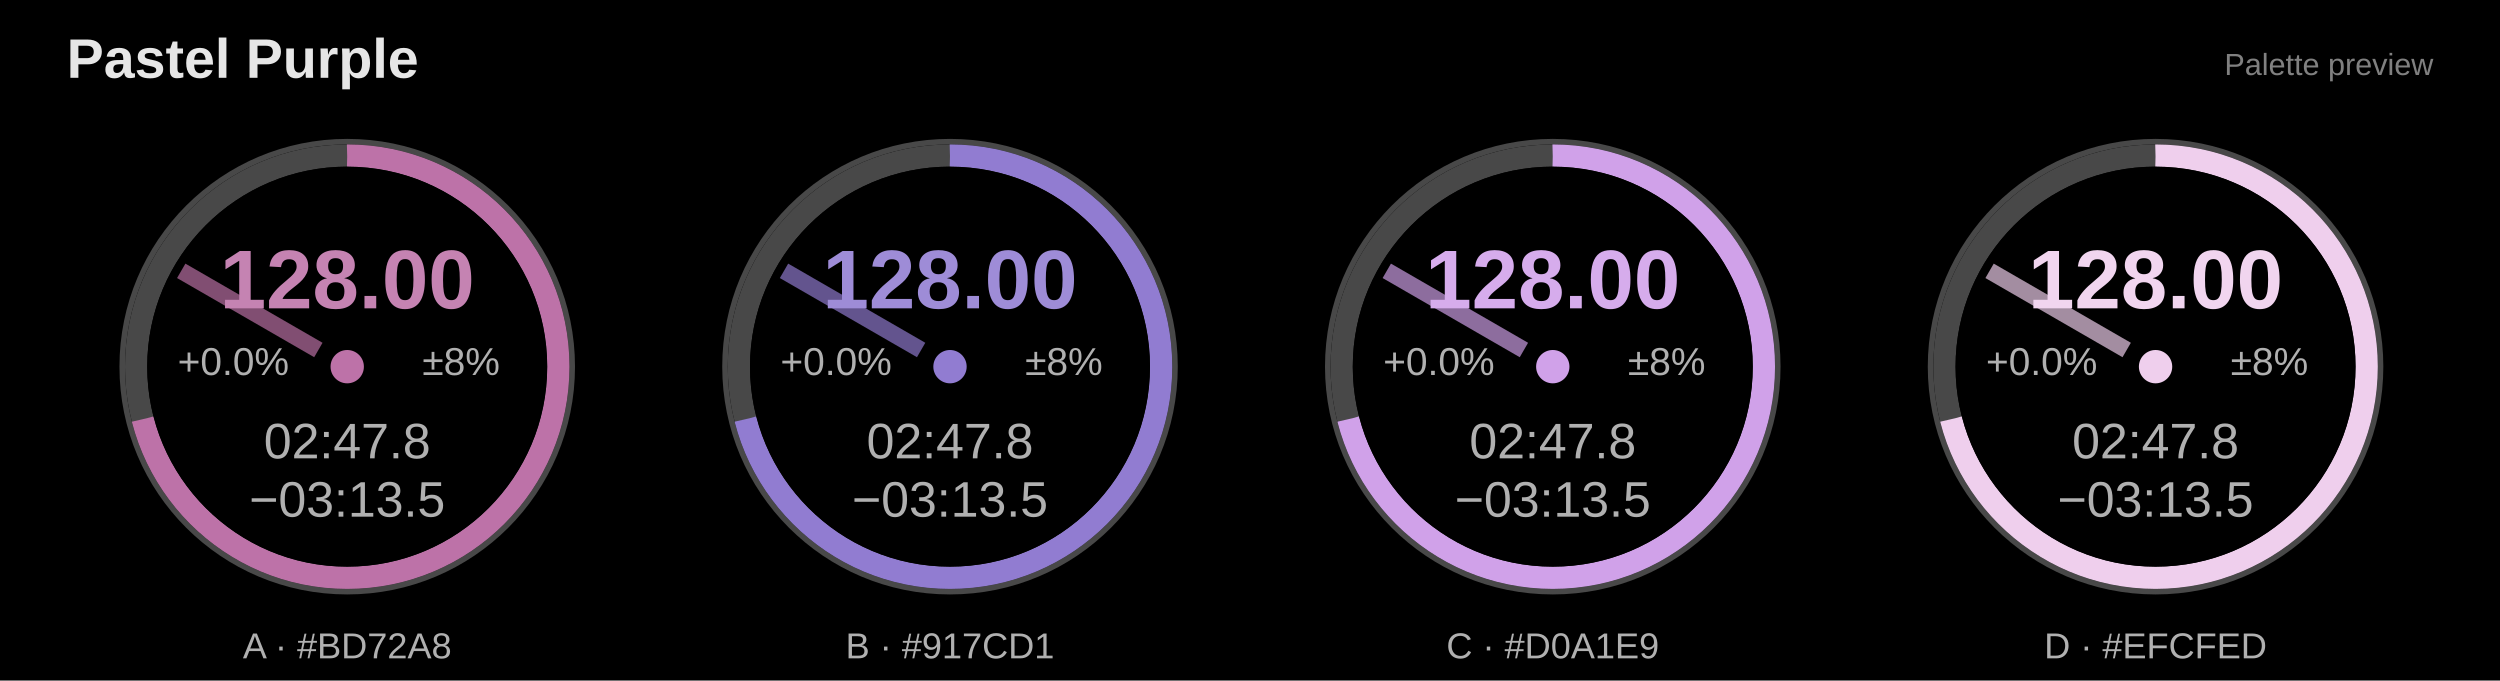
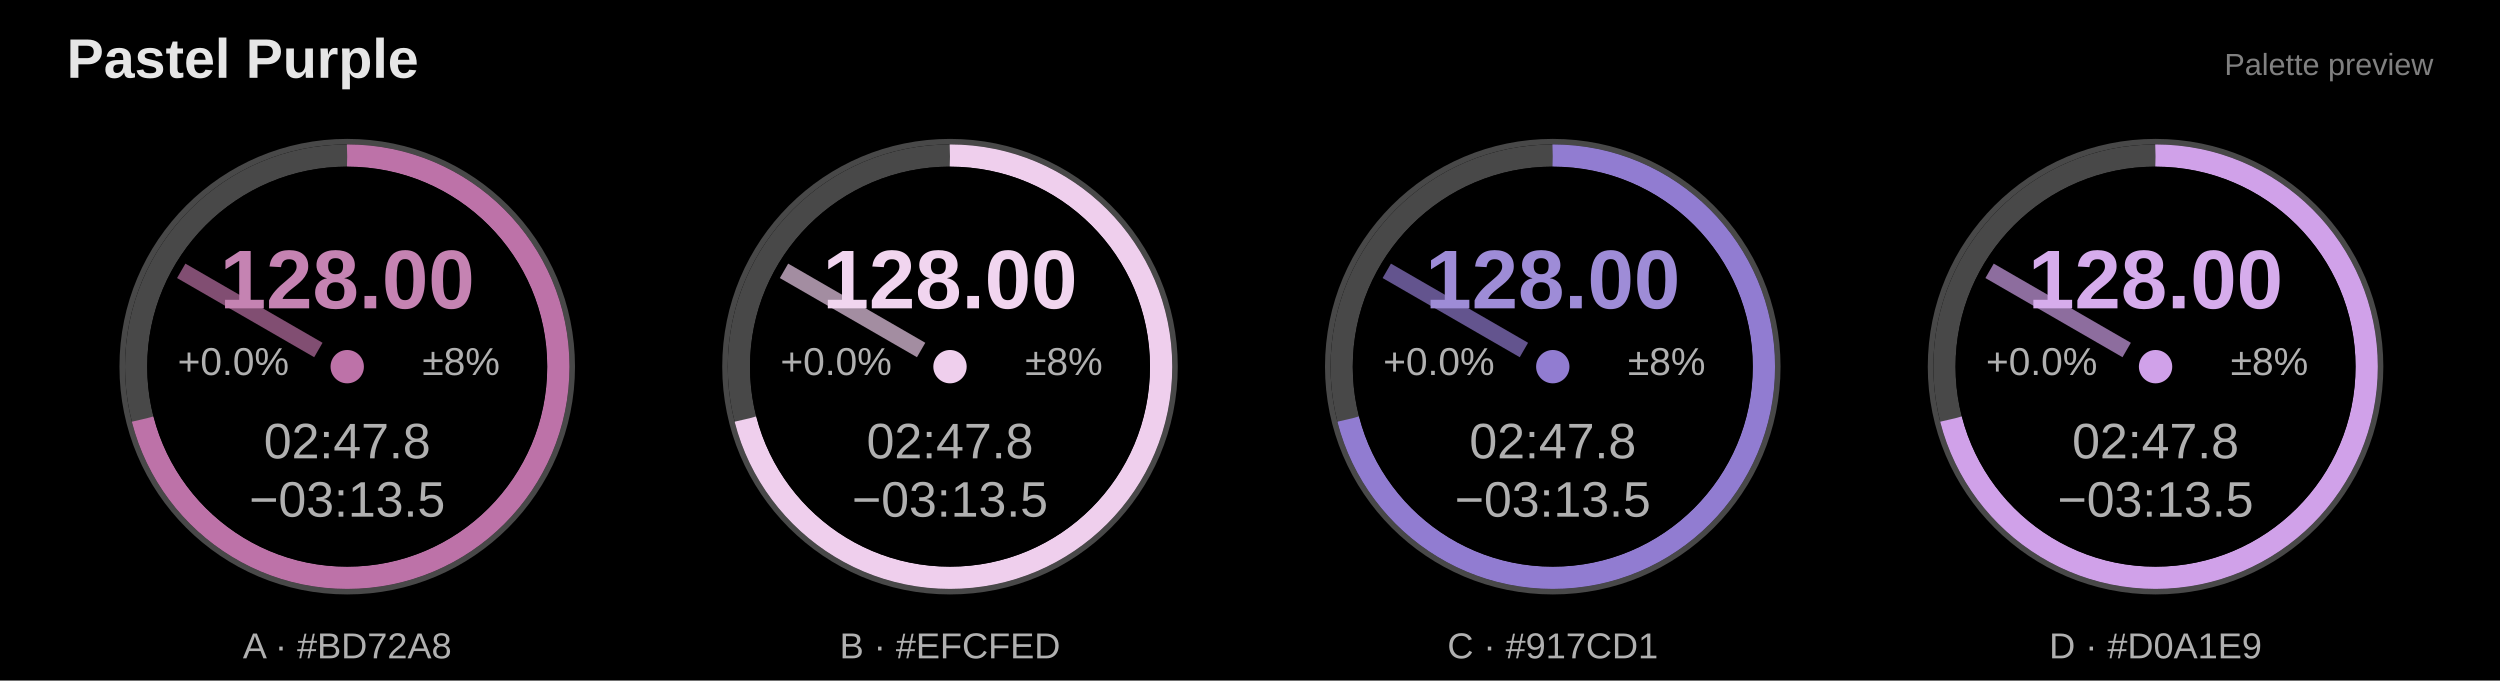
<svg xmlns="http://www.w3.org/2000/svg" width="900" height="245" viewBox="0 0 900 245" role="img" aria-labelledby="title desc">
  <style>text{font-family:Arial,Helvetica,sans-serif;font-variant-numeric:tabular-nums}</style>
  <rect width="900" height="245" fill="#000000" />
  <g transform="translate(0,0)">
    <text x="24" y="28" fill="#E6E6E6" font-size="20" text-anchor="start" font-weight="600">Pastel Purple</text>
    <text x="876" y="27" fill="#808080" font-size="11" text-anchor="end" font-weight="400">Palette preview</text>
    <g transform="translate(43,50)">
      <circle cx="82" cy="82" r="81" fill="#000000" stroke="#484848" stroke-width="2" />
      <circle cx="82" cy="82" r="76" fill="none" stroke="#484848" stroke-width="8" />
      <circle cx="82" cy="82" r="76" fill="none" stroke="#BD72A8" stroke-width="8" stroke-dasharray="339.041 138.481" transform="rotate(-90 82 82)" />
      <circle cx="82" cy="82" r="71.5" fill="#000000" stroke="#000000" />
      <rect x="79" y="13" width="6" height="57" fill="#814E72" transform="rotate(-60 82 82)" />
      <circle cx="82" cy="82" r="6" fill="#BD72A8" />
      <text x="82" y="61" fill="#C583B2" font-size="30" text-anchor="middle" font-weight="700">128.00</text>
      <text x="41" y="85" fill="#B0B0B0" font-size="14" text-anchor="middle" font-weight="400">+0.0%</text>
      <text x="123" y="85" fill="#B0B0B0" font-size="14" text-anchor="middle" font-weight="400">±8%</text>
      <text x="82" y="115" fill="#B0B0B0" font-size="18" text-anchor="middle" font-weight="400">02:47.8</text>
      <text x="82" y="136" fill="#B0B0B0" font-size="18" text-anchor="middle" font-weight="400">−03:13.5</text>
      <text x="82" y="187" fill="#B0B0B0" font-size="13" text-anchor="middle" font-weight="400">A  ·  #BD72A8</text>
    </g>
    <g transform="translate(260,50)">
      <circle cx="82" cy="82" r="81" fill="#000000" stroke="#484848" stroke-width="2" />
      <circle cx="82" cy="82" r="76" fill="none" stroke="#484848" stroke-width="8" />
+       <circle cx="82" cy="82" r="76" fill="none" stroke="#EFCFED" stroke-width="8" stroke-dasharray="339.041 138.481" transform="rotate(-90 82 82)" />
+       <circle cx="82" cy="82" r="71.5" fill="#000000" stroke="#000000" />
+       <rect x="79" y="13" width="6" height="57" fill="#A38DA1" transform="rotate(-60 82 82)" />
+       <circle cx="82" cy="82" r="6" fill="#EFCFED" />
+       <text x="82" y="61" fill="#F1D5EF" font-size="30" text-anchor="middle" font-weight="700">128.00</text>
+       <text x="41" y="85" fill="#B0B0B0" font-size="14" text-anchor="middle" font-weight="400">+0.0%</text>
+       <text x="123" y="85" fill="#B0B0B0" font-size="14" text-anchor="middle" font-weight="400">±8%</text>
+       <text x="82" y="115" fill="#B0B0B0" font-size="18" text-anchor="middle" font-weight="400">02:47.8</text>
+       <text x="82" y="136" fill="#B0B0B0" font-size="18" text-anchor="middle" font-weight="400">−03:13.5</text>
+       <text x="82" y="187" fill="#B0B0B0" font-size="13" text-anchor="middle" font-weight="400">B  ·  #EFCFED</text>
+     </g>
+     <g transform="translate(477,50)">
+       <circle cx="82" cy="82" r="81" fill="#000000" stroke="#484848" stroke-width="2" />
+       <circle cx="82" cy="82" r="76" fill="none" stroke="#484848" stroke-width="8" />
      <circle cx="82" cy="82" r="76" fill="none" stroke="#917CD1" stroke-width="8" stroke-dasharray="339.041 138.481" transform="rotate(-90 82 82)" />
      <circle cx="82" cy="82" r="71.5" fill="#000000" stroke="#000000" />
      <rect x="79" y="13" width="6" height="57" fill="#63548E" transform="rotate(-60 82 82)" />
      <circle cx="82" cy="82" r="6" fill="#917CD1" />
      <text x="82" y="61" fill="#9E8CD7" font-size="30" text-anchor="middle" font-weight="700">128.00</text>
      <text x="41" y="85" fill="#B0B0B0" font-size="14" text-anchor="middle" font-weight="400">+0.0%</text>
      <text x="123" y="85" fill="#B0B0B0" font-size="14" text-anchor="middle" font-weight="400">±8%</text>
      <text x="82" y="115" fill="#B0B0B0" font-size="18" text-anchor="middle" font-weight="400">02:47.8</text>
      <text x="82" y="136" fill="#B0B0B0" font-size="18" text-anchor="middle" font-weight="400">−03:13.5</text>
-       <text x="82" y="187" fill="#B0B0B0" font-size="13" text-anchor="middle" font-weight="400">B  ·  #917CD1</text>
+       <text x="82" y="187" fill="#B0B0B0" font-size="13" text-anchor="middle" font-weight="400">C  ·  #917CD1</text>
    </g>
-     <g transform="translate(477,50)">
+     <g transform="translate(694,50)">
      <circle cx="82" cy="82" r="81" fill="#000000" stroke="#484848" stroke-width="2" />
      <circle cx="82" cy="82" r="76" fill="none" stroke="#484848" stroke-width="8" />
      <circle cx="82" cy="82" r="76" fill="none" stroke="#D0A1E9" stroke-width="8" stroke-dasharray="339.041 138.481" transform="rotate(-90 82 82)" />
      <circle cx="82" cy="82" r="71.5" fill="#000000" stroke="#000000" />
      <rect x="79" y="13" width="6" height="57" fill="#8D6D9E" transform="rotate(-60 82 82)" />
      <circle cx="82" cy="82" r="6" fill="#D0A1E9" />
      <text x="82" y="61" fill="#D6ACEC" font-size="30" text-anchor="middle" font-weight="700">128.00</text>
      <text x="41" y="85" fill="#B0B0B0" font-size="14" text-anchor="middle" font-weight="400">+0.0%</text>
      <text x="123" y="85" fill="#B0B0B0" font-size="14" text-anchor="middle" font-weight="400">±8%</text>
      <text x="82" y="115" fill="#B0B0B0" font-size="18" text-anchor="middle" font-weight="400">02:47.8</text>
      <text x="82" y="136" fill="#B0B0B0" font-size="18" text-anchor="middle" font-weight="400">−03:13.5</text>
-       <text x="82" y="187" fill="#B0B0B0" font-size="13" text-anchor="middle" font-weight="400">C  ·  #D0A1E9</text>
-     </g>
-     <g transform="translate(694,50)">
-       <circle cx="82" cy="82" r="81" fill="#000000" stroke="#484848" stroke-width="2" />
-       <circle cx="82" cy="82" r="76" fill="none" stroke="#484848" stroke-width="8" />
-       <circle cx="82" cy="82" r="76" fill="none" stroke="#EFCFED" stroke-width="8" stroke-dasharray="339.041 138.481" transform="rotate(-90 82 82)" />
-       <circle cx="82" cy="82" r="71.5" fill="#000000" stroke="#000000" />
-       <rect x="79" y="13" width="6" height="57" fill="#A38DA1" transform="rotate(-60 82 82)" />
-       <circle cx="82" cy="82" r="6" fill="#EFCFED" />
-       <text x="82" y="61" fill="#F1D5EF" font-size="30" text-anchor="middle" font-weight="700">128.00</text>
-       <text x="41" y="85" fill="#B0B0B0" font-size="14" text-anchor="middle" font-weight="400">+0.0%</text>
-       <text x="123" y="85" fill="#B0B0B0" font-size="14" text-anchor="middle" font-weight="400">±8%</text>
-       <text x="82" y="115" fill="#B0B0B0" font-size="18" text-anchor="middle" font-weight="400">02:47.8</text>
-       <text x="82" y="136" fill="#B0B0B0" font-size="18" text-anchor="middle" font-weight="400">−03:13.5</text>
-       <text x="82" y="187" fill="#B0B0B0" font-size="13" text-anchor="middle" font-weight="400">D  ·  #EFCFED</text>
+       <text x="82" y="187" fill="#B0B0B0" font-size="13" text-anchor="middle" font-weight="400">D  ·  #D0A1E9</text>
    </g>
  </g>
</svg>
